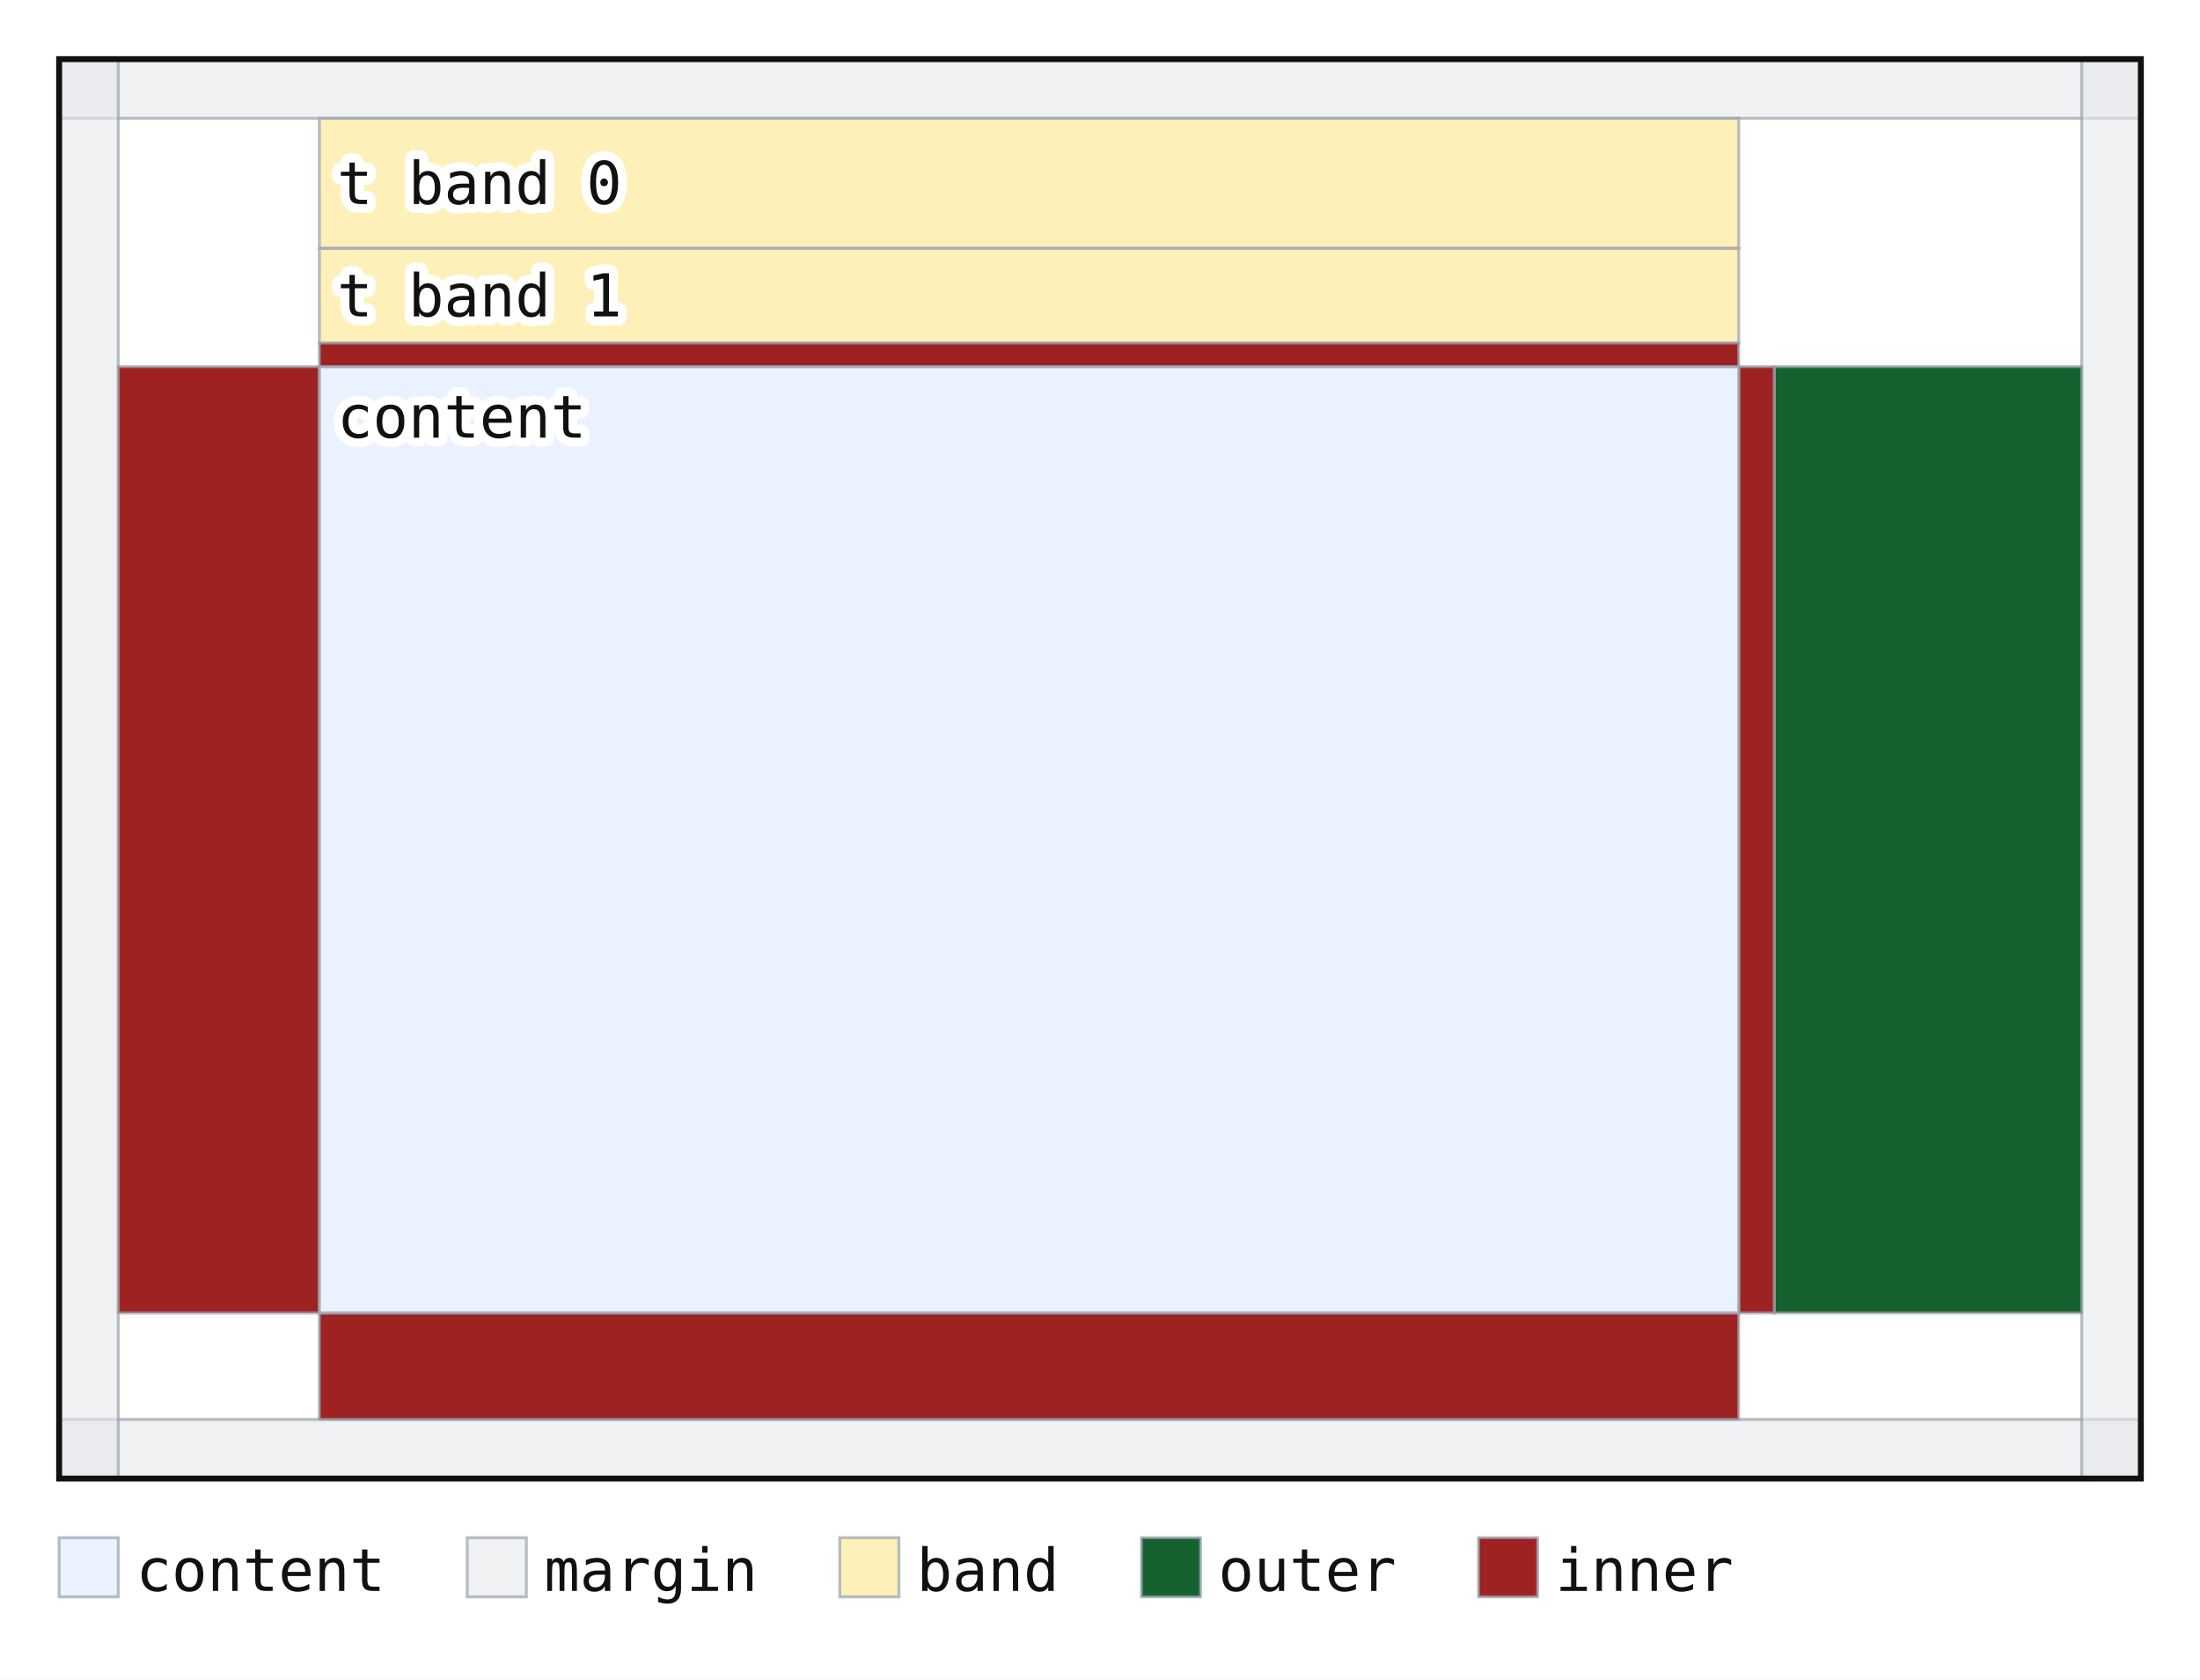
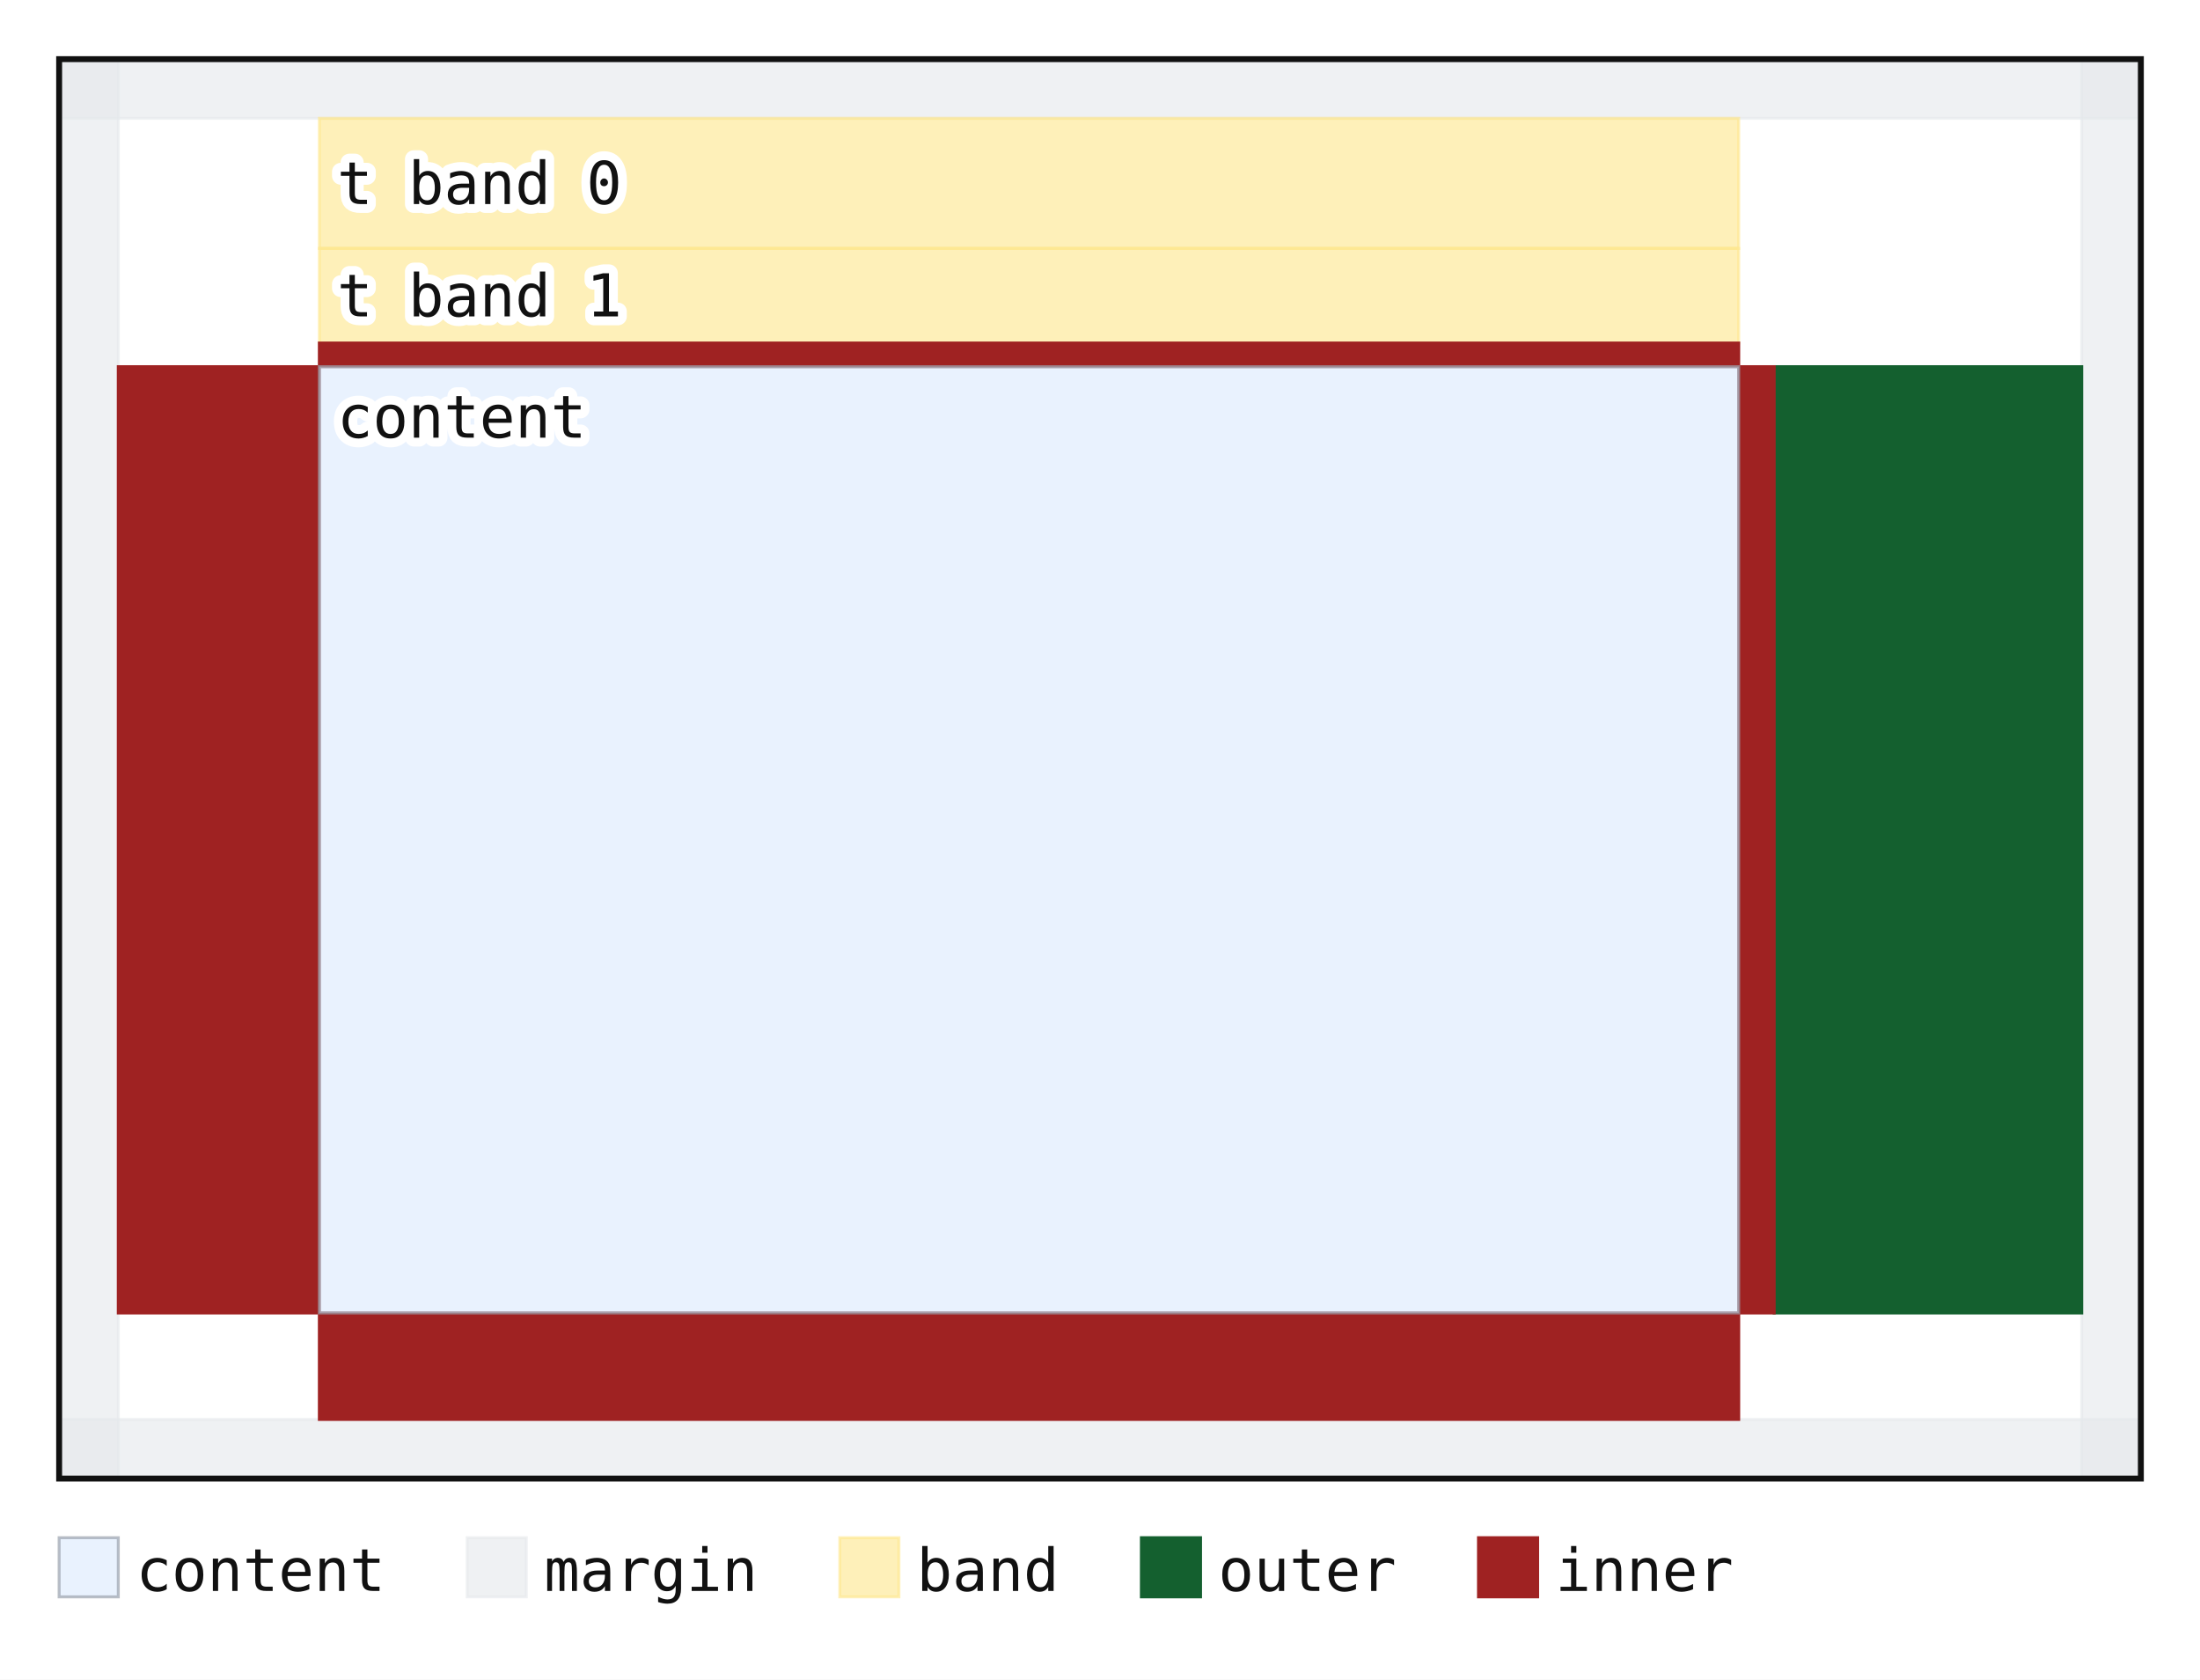
<svg xmlns="http://www.w3.org/2000/svg" viewBox="-10 -10 372 284" font-family="monospace" font-size="10">
  <rect x="-10" y="-10" width="372" height="284" fill="#ffffff" />
-   <rect x="0" y="0" width="352" height="10" fill="#e5e7eb" fill-opacity="0.6" stroke="#9ca3af" stroke-width="0.5" stroke-opacity="0.7" />
-   <rect x="44" y="10" width="240" height="22" fill="#fde68a" fill-opacity="0.6" stroke="#9ca3af" stroke-width="0.5" stroke-opacity="0.7" />
+   <rect x="0" y="0" width="352" height="10" fill="#e5e7eb" fill-opacity="0.6" stroke="#e5e7eb" stroke-width="0.5" stroke-opacity="0.6" />
+   <rect x="44" y="10" width="240" height="22" fill="#fde68a" fill-opacity="0.6" stroke="#fde68a" stroke-width="0.5" stroke-opacity="0.6" />
  <text x="47" y="24.5" fill="#111111" stroke="#ffffff" stroke-width="3" stroke-linejoin="round" paint-order="stroke">t band 0</text>
-   <rect x="44" y="32" width="240" height="16" fill="#fde68a" fill-opacity="0.6" stroke="#9ca3af" stroke-width="0.5" stroke-opacity="0.7" />
+   <rect x="44" y="32" width="240" height="16" fill="#fde68a" fill-opacity="0.6" stroke="#fde68a" stroke-width="0.5" stroke-opacity="0.6" />
  <text x="47" y="43.5" fill="#111111" stroke="#ffffff" stroke-width="3" stroke-linejoin="round" paint-order="stroke">t band 1</text>
-   <rect x="44" y="48" width="240" height="4" fill="#9f2222" stroke="#9ca3af" stroke-width="0.5" stroke-opacity="0.7" />
-   <rect x="0" y="230" width="352" height="10" fill="#e5e7eb" fill-opacity="0.6" stroke="#9ca3af" stroke-width="0.5" stroke-opacity="0.7" />
-   <rect x="44" y="212" width="240" height="18" fill="#9f2222" stroke="#9ca3af" stroke-width="0.5" stroke-opacity="0.7" />
-   <rect x="0" y="0" width="10" height="240" fill="#e5e7eb" fill-opacity="0.6" stroke="#9ca3af" stroke-width="0.5" stroke-opacity="0.7" />
-   <rect x="10" y="52" width="34" height="160" fill="#9f2222" stroke="#9ca3af" stroke-width="0.5" stroke-opacity="0.7" />
-   <rect x="342" y="0" width="10" height="240" fill="#e5e7eb" fill-opacity="0.6" stroke="#9ca3af" stroke-width="0.5" stroke-opacity="0.7" />
-   <rect x="290" y="52" width="52" height="160" fill="#14602f" stroke="#9ca3af" stroke-width="0.5" stroke-opacity="0.7" />
-   <rect x="284" y="52" width="6" height="160" fill="#9f2222" stroke="#9ca3af" stroke-width="0.5" stroke-opacity="0.7" />
+   <rect x="44" y="48" width="240" height="4" fill="#9f2222" stroke="#9f2222" stroke-width="0.5" />
+   <rect x="0" y="230" width="352" height="10" fill="#e5e7eb" fill-opacity="0.6" stroke="#e5e7eb" stroke-width="0.5" stroke-opacity="0.6" />
+   <rect x="44" y="212" width="240" height="18" fill="#9f2222" stroke="#9f2222" stroke-width="0.5" />
+   <rect x="0" y="0" width="10" height="240" fill="#e5e7eb" fill-opacity="0.6" stroke="#e5e7eb" stroke-width="0.5" stroke-opacity="0.6" />
+   <rect x="10" y="52" width="34" height="160" fill="#9f2222" stroke="#9f2222" stroke-width="0.5" />
+   <rect x="342" y="0" width="10" height="240" fill="#e5e7eb" fill-opacity="0.6" stroke="#e5e7eb" stroke-width="0.5" stroke-opacity="0.6" />
+   <rect x="290" y="52" width="52" height="160" fill="#14602f" stroke="#14602f" stroke-width="0.5" />
+   <rect x="284" y="52" width="6" height="160" fill="#9f2222" stroke="#9f2222" stroke-width="0.5" />
  <rect x="44" y="52" width="240" height="160" fill="#dbeafe" fill-opacity="0.6" stroke="#9ca3af" stroke-width="0.5" stroke-opacity="0.7" />
  <text x="47" y="64" fill="#111111" stroke="#ffffff" stroke-width="3" stroke-linejoin="round" paint-order="stroke">content</text>
  <rect x="0" y="250" width="10" height="10" fill="#dbeafe" fill-opacity="0.6" stroke="#9ca3af" stroke-width="0.5" stroke-opacity="0.7" />
  <text x="13" y="259" fill="#111111" stroke="#ffffff" stroke-width="3" stroke-linejoin="round" paint-order="stroke">content</text>
-   <rect x="69" y="250" width="10" height="10" fill="#e5e7eb" fill-opacity="0.6" stroke="#9ca3af" stroke-width="0.5" stroke-opacity="0.7" />
+   <rect x="69" y="250" width="10" height="10" fill="#e5e7eb" fill-opacity="0.6" stroke="#e5e7eb" stroke-width="0.5" stroke-opacity="0.6" />
  <text x="82" y="259" fill="#111111" stroke="#ffffff" stroke-width="3" stroke-linejoin="round" paint-order="stroke">margin</text>
-   <rect x="132" y="250" width="10" height="10" fill="#fde68a" fill-opacity="0.6" stroke="#9ca3af" stroke-width="0.5" stroke-opacity="0.7" />
+   <rect x="132" y="250" width="10" height="10" fill="#fde68a" fill-opacity="0.6" stroke="#fde68a" stroke-width="0.5" stroke-opacity="0.6" />
  <text x="145" y="259" fill="#111111" stroke="#ffffff" stroke-width="3" stroke-linejoin="round" paint-order="stroke">band</text>
-   <rect x="183" y="250" width="10" height="10" fill="#14602f" stroke="#9ca3af" stroke-width="0.5" stroke-opacity="0.7" />
+   <rect x="183" y="250" width="10" height="10" fill="#14602f" stroke="#14602f" stroke-width="0.5" />
  <text x="196" y="259" fill="#111111" stroke="#ffffff" stroke-width="3" stroke-linejoin="round" paint-order="stroke">outer</text>
-   <rect x="240" y="250" width="10" height="10" fill="#9f2222" stroke="#9ca3af" stroke-width="0.5" stroke-opacity="0.7" />
+   <rect x="240" y="250" width="10" height="10" fill="#9f2222" stroke="#9f2222" stroke-width="0.5" />
  <text x="253" y="259" fill="#111111" stroke="#ffffff" stroke-width="3" stroke-linejoin="round" paint-order="stroke">inner</text>
  <rect x="0" y="0" width="352" height="240" fill="none" stroke="#111111" stroke-width="1" />
</svg>
